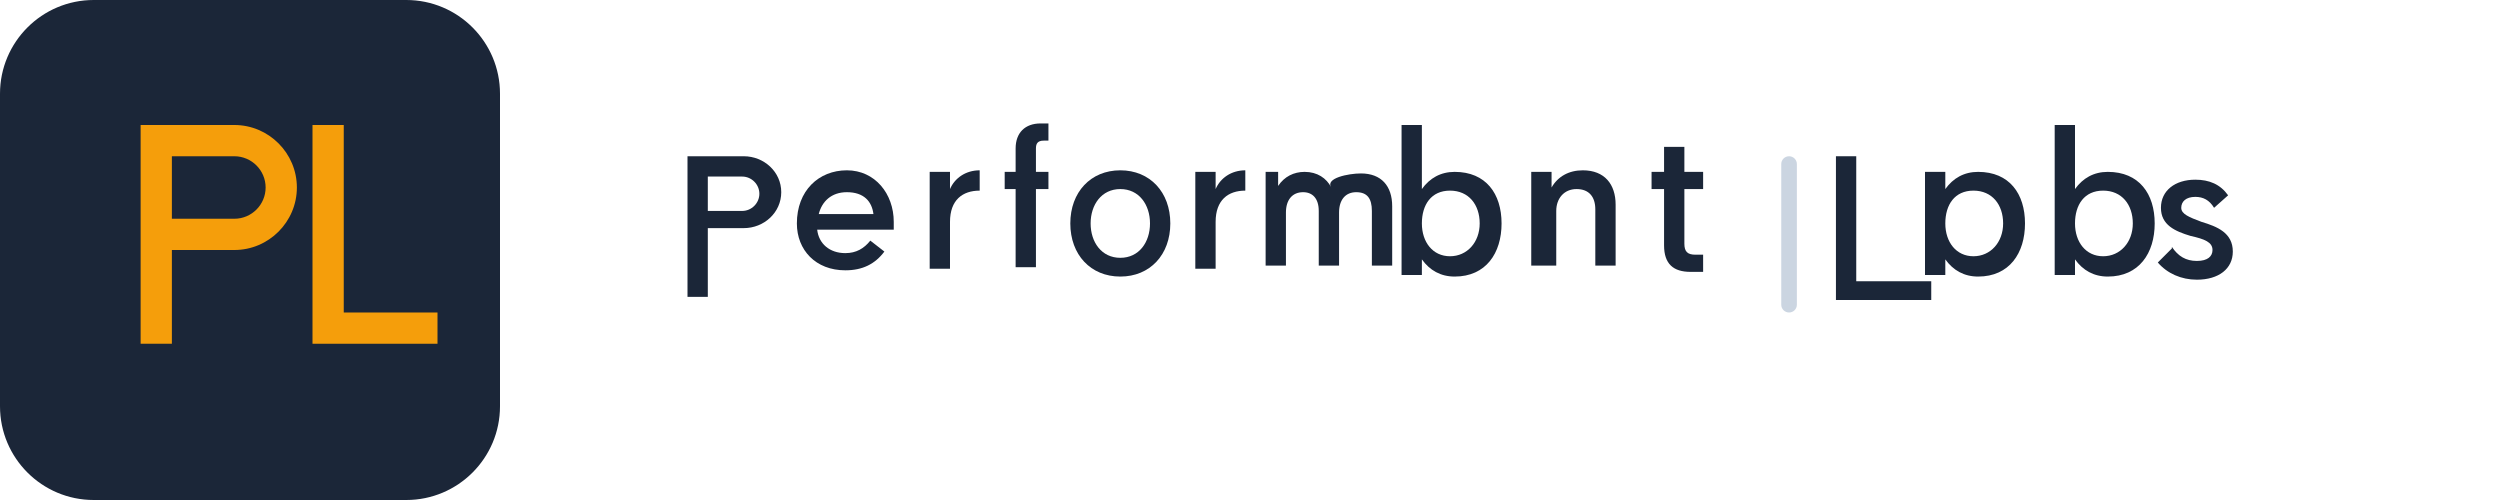
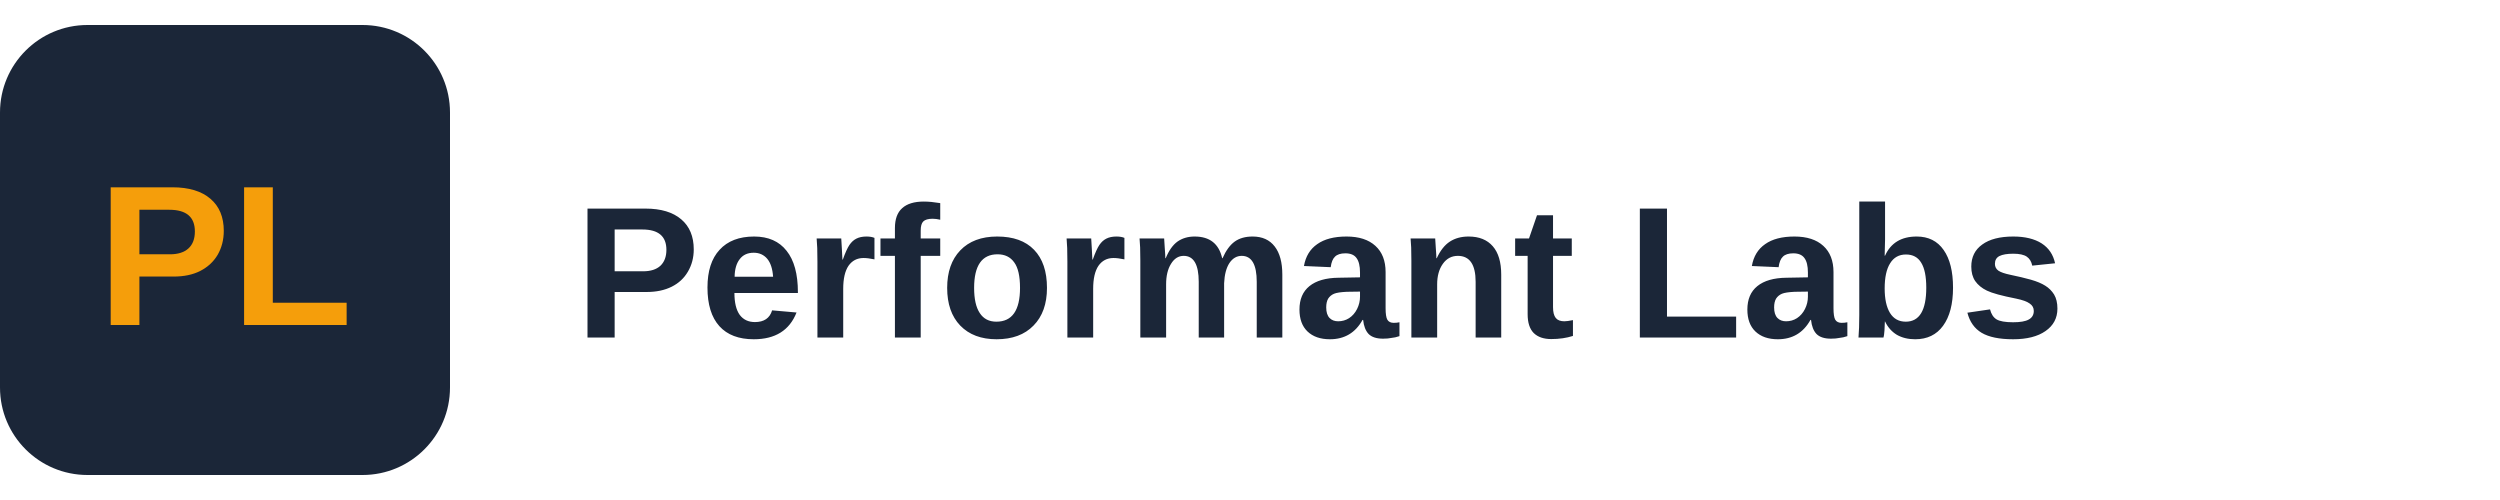
- <svg xmlns="http://www.w3.org/2000/svg" width="160" height="32" viewBox="0 0 160 32" fill="none" role="img" aria-label="Performant Labs">
-   <rect width="32" height="32" rx="6" fill="#1B2638" />
-   <path d="M9 8h6c2.2 0 4 1.8 4 4s-1.8 4-4 4H11v6H9V8zm2 6h4c1.1 0 2-.9 2-2s-.9-2-2-2h-4v4z" fill="#F59E0B" />
-   <path d="M20 8h2v12h6v2h-8V8z" fill="#F59E0B" />
-   <path d="M44 10h3.6c1.3 0 2.4 1 2.4 2.3S48.9 14.6 47.6 14.6H45.3v4.4H44V10zm1.3 3.5h2.2c.6 0 1.1-.5 1.1-1.1s-.5-1.1-1.1-1.1h-2.2v2.2z" fill="#1B2638" />
-   <path d="M51 14.3c0-2.1 1.4-3.4 3.2-3.4s3 1.5 3 3.3v.5h-4.9c.1.9.8 1.5 1.8 1.5.7 0 1.2-.3 1.6-.8l.9.7c-.6.8-1.4 1.2-2.5 1.2-1.9 0-3.1-1.3-3.1-3zm1.4-.6h3.5c-.1-.8-.6-1.4-1.7-1.4-1 0-1.6.6-1.8 1.4z" fill="#1B2638" />
-   <path d="M59.5 11h1.3v1.1c.3-.7 1-1.2 1.9-1.2v1.3c-1.1 0-1.9.6-1.9 2v3h-1.3V11z" fill="#1B2638" />
-   <path d="M65 9.5c0-1 .6-1.6 1.6-1.6h.5v1.1h-.3c-.4 0-.5.2-.5.5v1.5h.8v1.1h-.8v5h-1.3v-5h-.7V11h.7V9.5z" fill="#1B2638" />
-   <path d="M68.5 14.3c0-2 1.3-3.4 3.2-3.4s3.2 1.4 3.2 3.4-1.3 3.4-3.2 3.4-3.2-1.4-3.2-3.4zm1.3 0c0 1.2.7 2.2 1.9 2.2s1.9-1 1.9-2.2-.7-2.2-1.9-2.2-1.9 1-1.9 2.2z" fill="#1B2638" />
-   <path d="M76.5 11h1.3v1.1c.3-.7 1-1.2 1.9-1.2v1.3c-1.1 0-1.9.6-1.9 2v3h-1.3V11z" fill="#1B2638" />
-   <path d="M80.5 11h1.3v.9c.4-.6 1-.9 1.7-.9.8 0 1.4.4 1.7 1-.4-.6 1.1-.9 1.9-.9 1.3 0 2 .8 2 2.1v3.8h-1.3v-3.5c0-.8-.3-1.2-1-1.2s-1.1.5-1.1 1.3v3.4h-1.3v-3.5c0-.8-.4-1.2-1-1.2-.7 0-1.1.5-1.1 1.3v3.4h-1.3V11z" fill="#1B2638" />
-   <path d="M91 12.1c.5-.7 1.2-1.1 2.1-1.1 2 0 3 1.4 3 3.3s-1 3.4-3 3.4c-.9 0-1.6-.4-2.1-1.1v1h-1.3V8h1.3v4.1zm0 2.2c0 1.2.7 2.1 1.8 2.1s1.9-.9 1.9-2.1-.7-2.1-1.9-2.1-1.8.9-1.8 2.1z" fill="#1B2638" />
-   <path d="M98 11h1.3v1c.4-.7 1.1-1.1 2-1.1 1.4 0 2.1.9 2.1 2.2v3.9h-1.3v-3.6c0-.8-.4-1.3-1.2-1.3s-1.3.6-1.3 1.4v3.5H98V11z" fill="#1B2638" />
-   <path d="M106.5 9.4h1.3V11h1.2v1.1h-1.2v3.5c0 .5.2.7.7.7h.5V17.4h-.8c-1.1 0-1.7-.5-1.7-1.7v-3.6h-.8V11h.8V9.4z" fill="#1B2638" />
-   <rect x="114" y="10" width="1" height="10" rx="0.5" fill="#CBD5E1" />
-   <path d="M117.5 10h1.3v8h4.8v1.2h-6.1V10z" fill="#1B2638" />
-   <path d="M124.5 12.1c.5-.7 1.2-1.1 2.1-1.1 2 0 3 1.4 3 3.3s-1 3.4-3 3.4c-.9 0-1.6-.4-2.1-1.1v1h-1.3V11h1.3v1.1zm0 2.2c0 1.2.7 2.1 1.8 2.1s1.9-.9 1.9-2.1-.7-2.1-1.9-2.1-1.8.9-1.8 2.1z" fill="#1B2638" />
-   <path d="M131.5 8h1.3v4.1c.5-.7 1.2-1.1 2.1-1.1 2 0 3 1.4 3 3.3s-1 3.4-3 3.4c-.9 0-1.6-.4-2.1-1.1v1h-1.3V8zm1.3 6.3c0 1.2.7 2.1 1.8 2.1s1.9-.9 1.9-2.1-.7-2.1-1.9-2.1-1.8.9-1.8 2.1z" fill="#1B2638" />
-   <path d="M139 15.8c.4.6.9.9 1.6.9.7 0 1-.3 1-.7 0-.5-.5-.7-1.4-.9-1-.3-1.9-.7-1.9-1.8 0-1.1.9-1.8 2.2-1.8.9 0 1.6.3 2.1 1l-.9.8c-.3-.5-.7-.7-1.2-.7-.6 0-.9.3-.9.7s.5.6 1.3.9c1 .3 2 .7 2 1.9 0 1.1-.9 1.8-2.3 1.8-1 0-1.9-.4-2.5-1.1l.9-.9z" fill="#1B2638" />
+ <svg xmlns="http://www.w3.org/2000/svg" viewBox="0 0 200 40" width="200" height="40" aria-label="Performant Labs">
+   <rect x="0" y="2" width="36" height="36" rx="7" fill="#1B2638" />
+   <text x="18" y="26" font-family="system-ui,-apple-system,Arial,sans-serif" font-size="16" font-weight="700" fill="#F59E0B" text-anchor="middle">PL</text>
+   <text x="46" y="27" font-family="system-ui,-apple-system,Arial,sans-serif" font-size="15" font-weight="600" fill="#1B2638">Performant Labs</text>
</svg>
